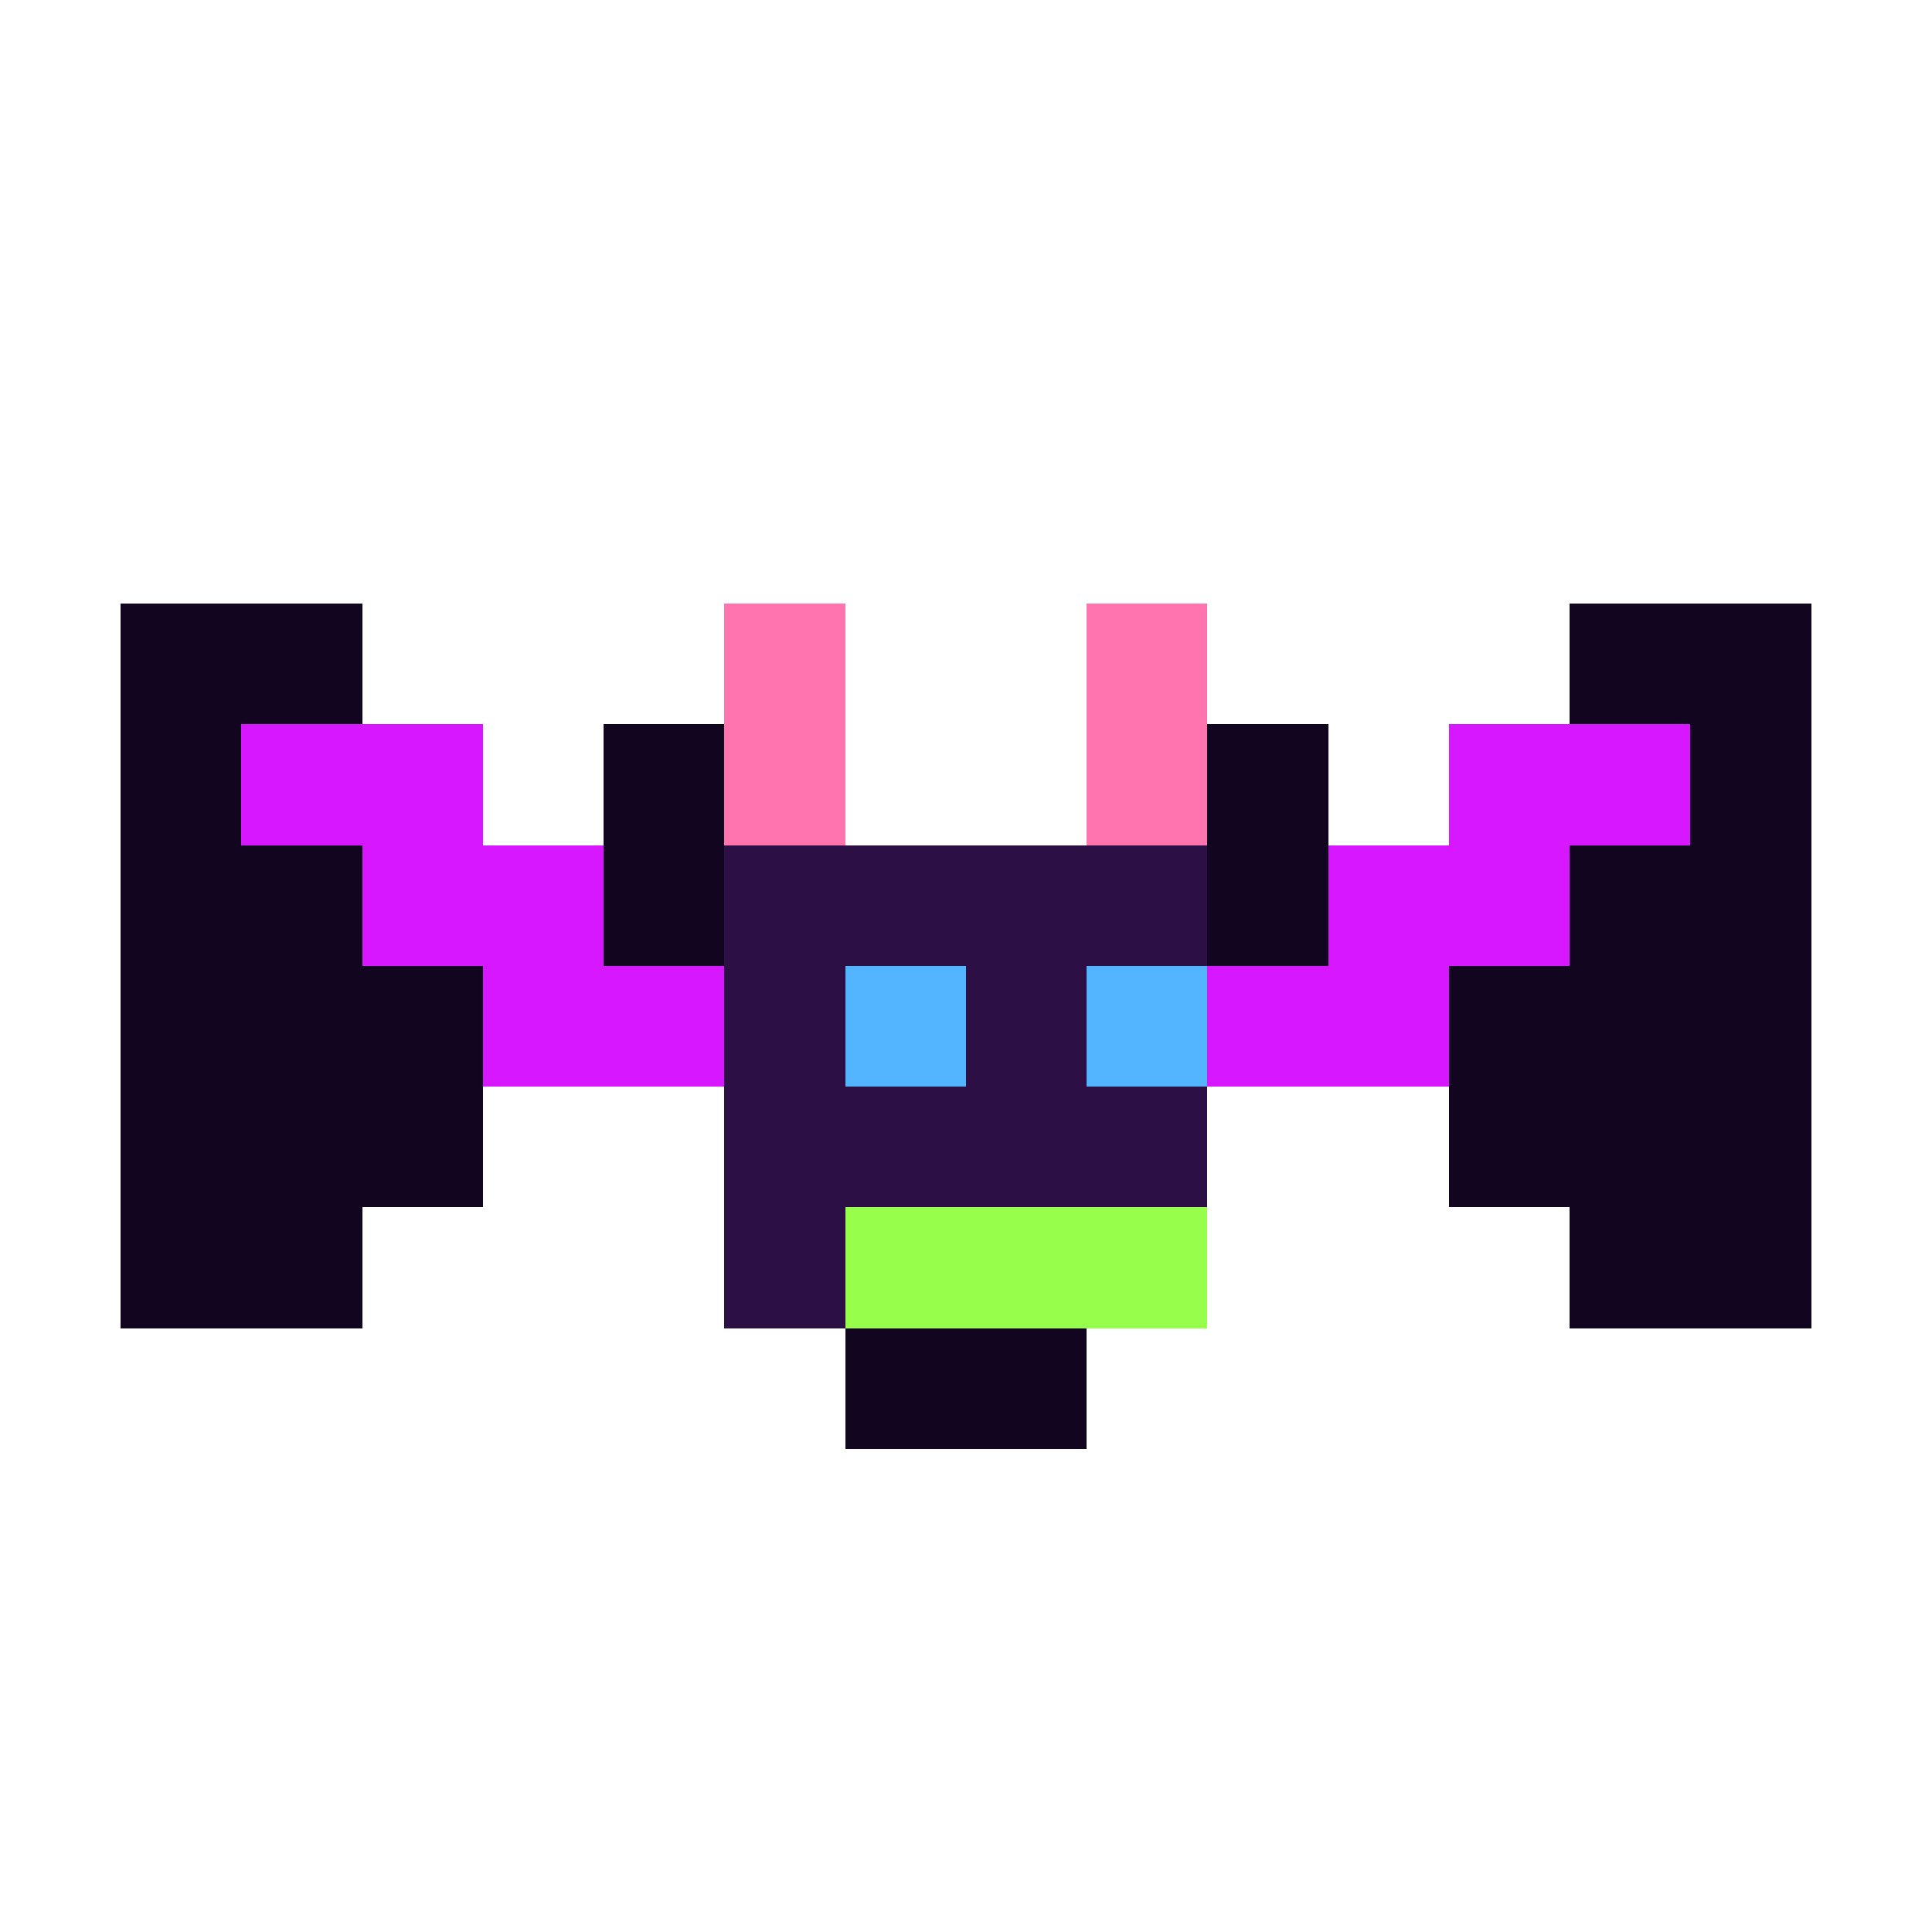
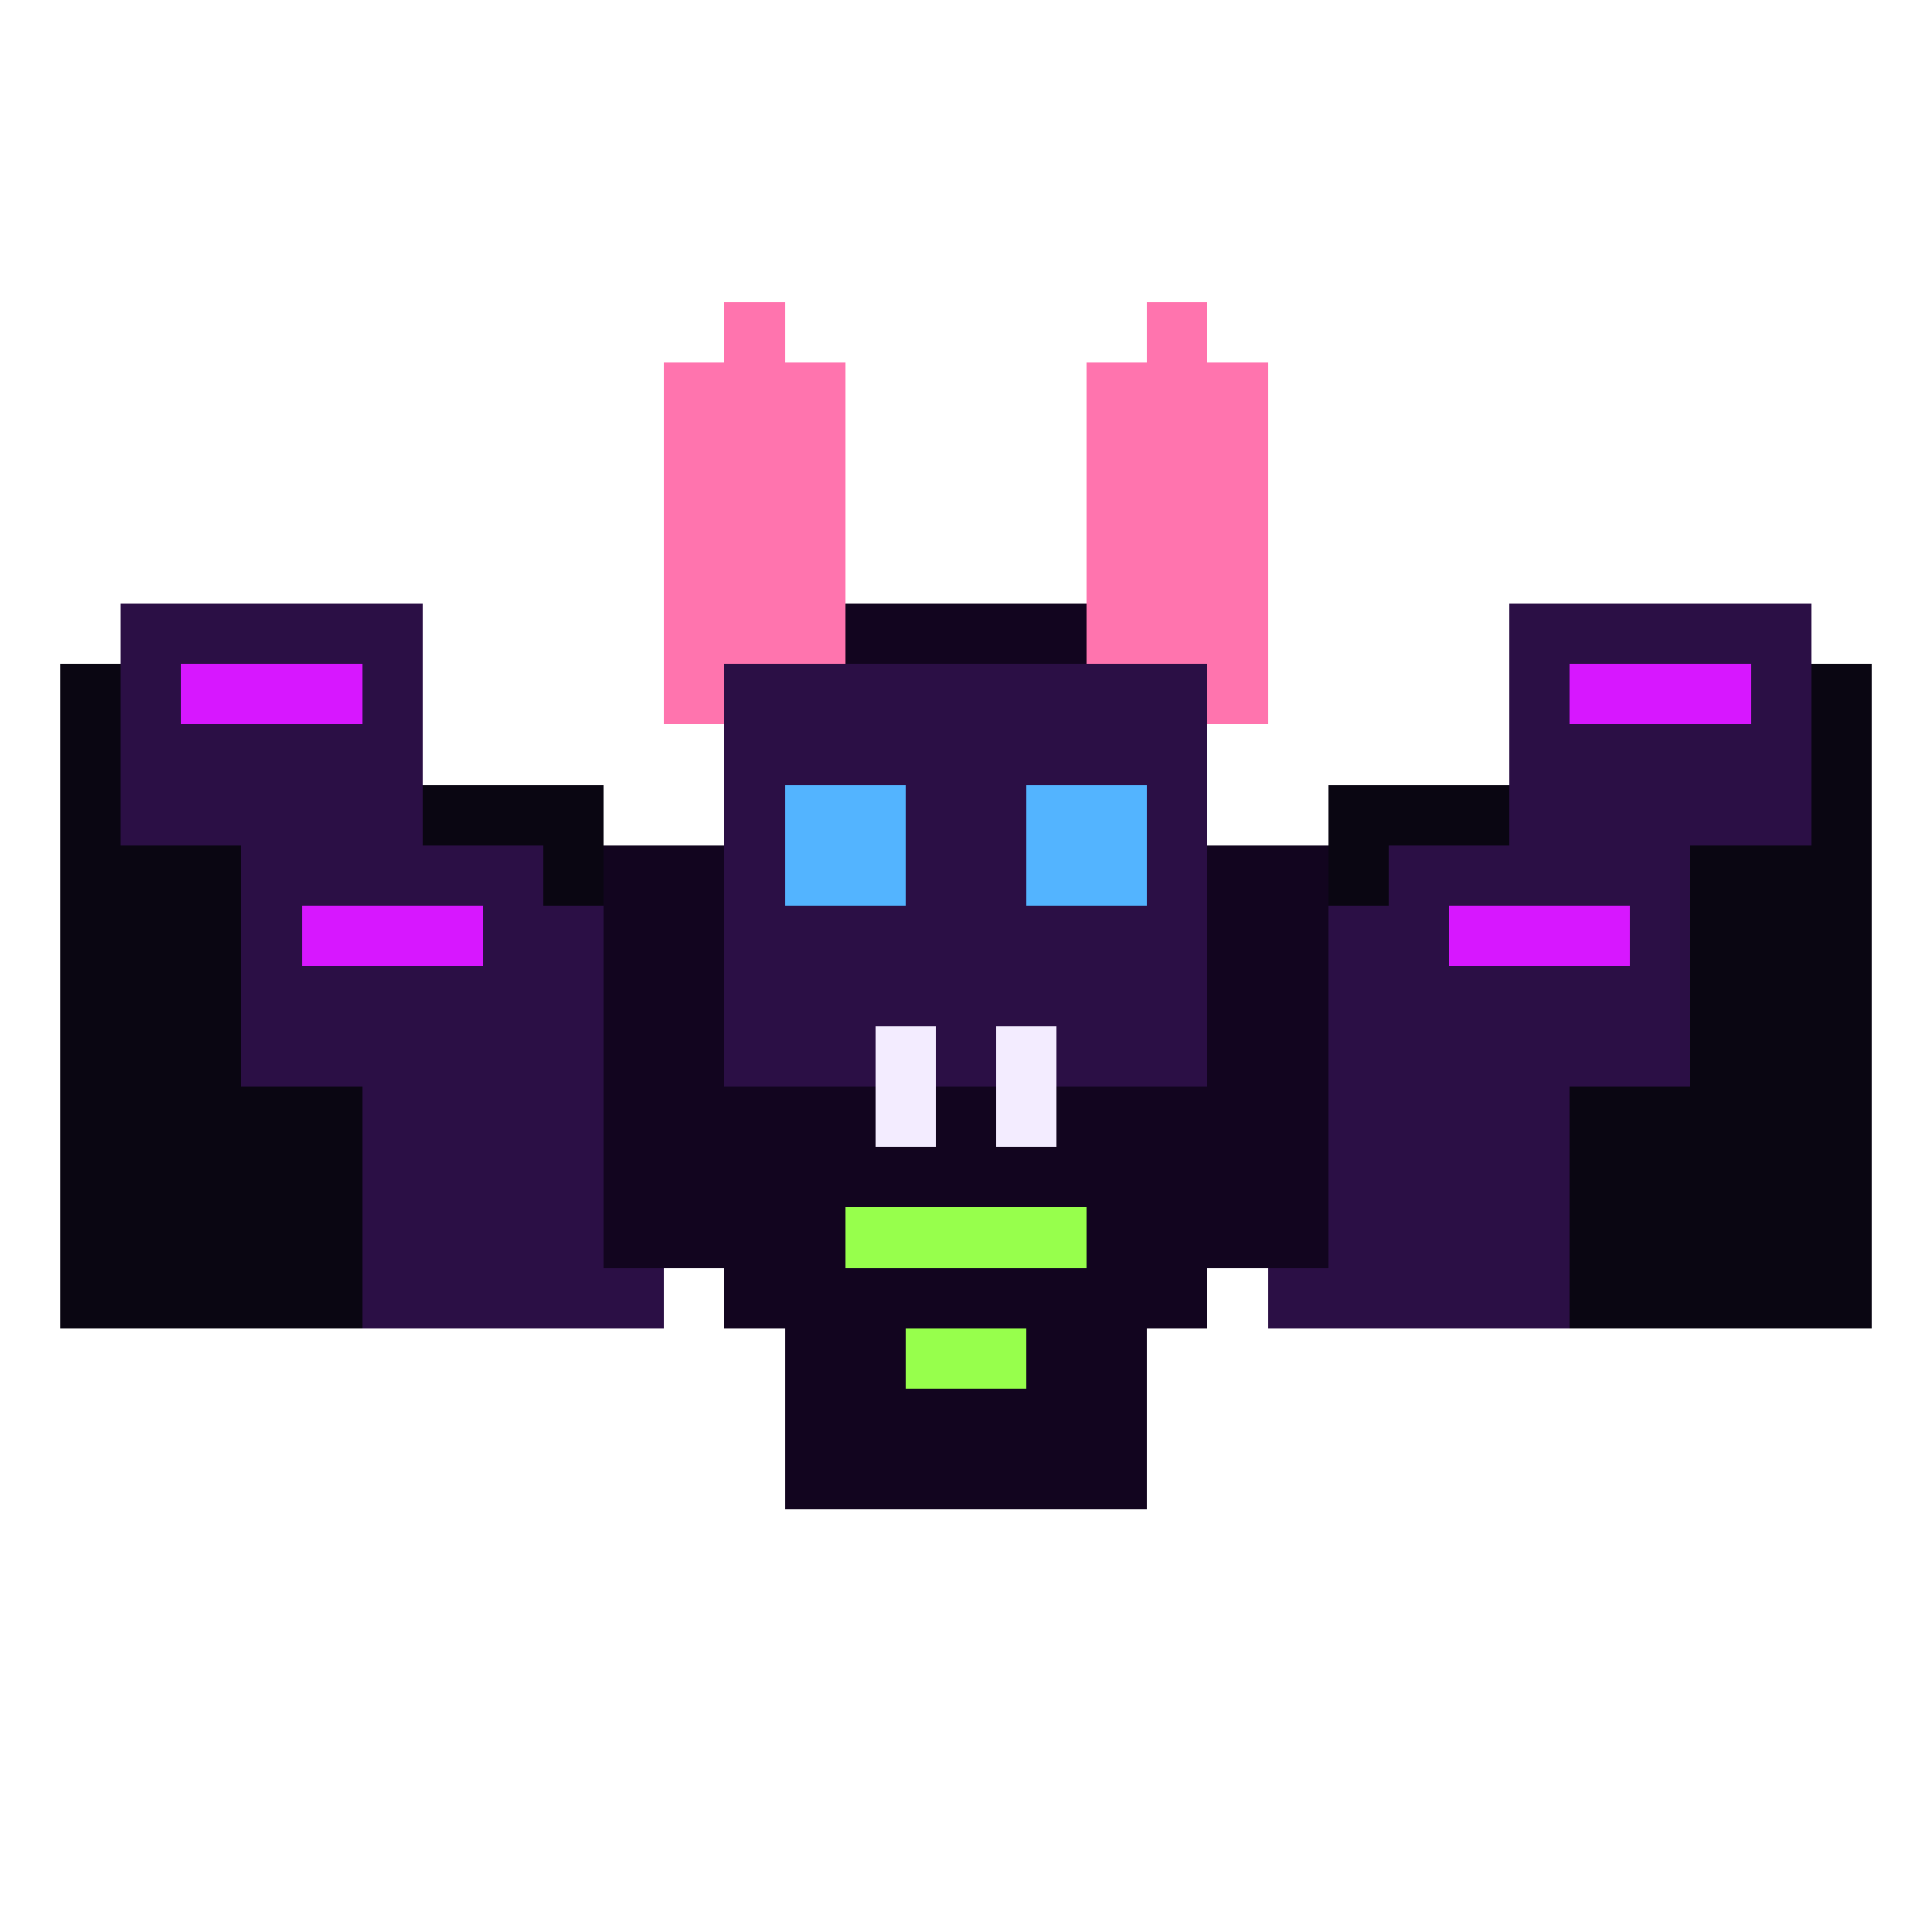
<svg xmlns="http://www.w3.org/2000/svg" viewBox="0 0 64 64" shape-rendering="crispEdges" role="img" aria-label="Terminal Bat pixel pet">
-   <path fill="#12051f" d="M4 20h8v4h4v4h4v-4h4v8h16v-8h4v4h4v-4h4v-4h8v24h-8v-4h-4v-4h-8v8h-4v4h-8v-4h-4v-8h-8v4h-4v4H4z" />
-   <path fill="#d717ff" d="M8 24h8v4h4v4h4v4h-8v-4h-4v-4H8zm40 0h8v4h-4v4h-4v4h-8v-4h4v-4h4z" />
-   <path fill="#2b0f45" d="M24 28h16v16H24z" />
-   <path fill="#53b4ff" d="M28 32h4v4h-4zm8 0h4v4h-4z" />
-   <path fill="#97ff4c" d="M28 40h12v4H28z" />
-   <path fill="#ff74ae" d="M24 20h4v8h-4zm12 0h4v8h-4z" />
+   <g id="wing-shadow" fill="#0a0612">
+     <rect x="2" y="22" width="10" height="22" />
+     <rect x="12" y="26" width="8" height="18" />
+     <rect x="44" y="26" width="8" height="18" />
+     <rect x="52" y="22" width="10" height="22" />
+   </g>
+   <g id="wings" fill="#2b0f45">
+     <rect x="4" y="20" width="10" height="8" />
+     <rect x="8" y="28" width="10" height="8" />
+     <rect x="12" y="36" width="10" height="8" />
+     <rect x="18" y="30" width="8" height="10" />
+     <rect x="50" y="20" width="10" height="8" />
+     <rect x="46" y="28" width="10" height="8" />
+     <rect x="42" y="36" width="10" height="8" />
+     <rect x="38" y="30" width="8" height="10" />
+   </g>
+   <g id="wing-neon" fill="#d717ff">
+     <rect x="6" y="22" width="6" height="2" />
+     <rect x="10" y="30" width="6" height="2" />
+     <rect x="48" y="30" width="6" height="2" />
+     <rect x="52" y="22" width="6" height="2" />
+   </g>
+   <g id="body" fill="#12051f">
+     <rect x="24" y="20" width="16" height="24" />
+     <rect x="20" y="28" width="24" height="14" />
+     <rect x="26" y="44" width="12" height="6" />
+   </g>
+   <g id="ears" fill="#ff74ae">
+     <rect x="22" y="12" width="6" height="12" />
+     <rect x="36" y="12" width="6" height="12" />
+     <rect x="24" y="10" width="2" height="2" />
+     <rect x="38" y="10" width="2" height="2" />
+   </g>
+   <g id="face" fill="#2b0f45">
+     <rect x="24" y="22" width="16" height="14" />
+   </g>
+   <g id="eyes" fill="#53b4ff">
+     <rect x="26" y="26" width="4" height="4" />
+     <rect x="34" y="26" width="4" height="4" />
+   </g>
+   <g id="fangs" fill="#f3ecff">
+     <rect x="29" y="34" width="2" height="4" />
+     <rect x="33" y="34" width="2" height="4" />
+   </g>
+   <g id="terminal-belly" fill="#97ff4c">
+     <rect x="28" y="40" width="8" height="2" />
+     <rect x="30" y="44" width="4" height="2" />
+   </g>
</svg>
